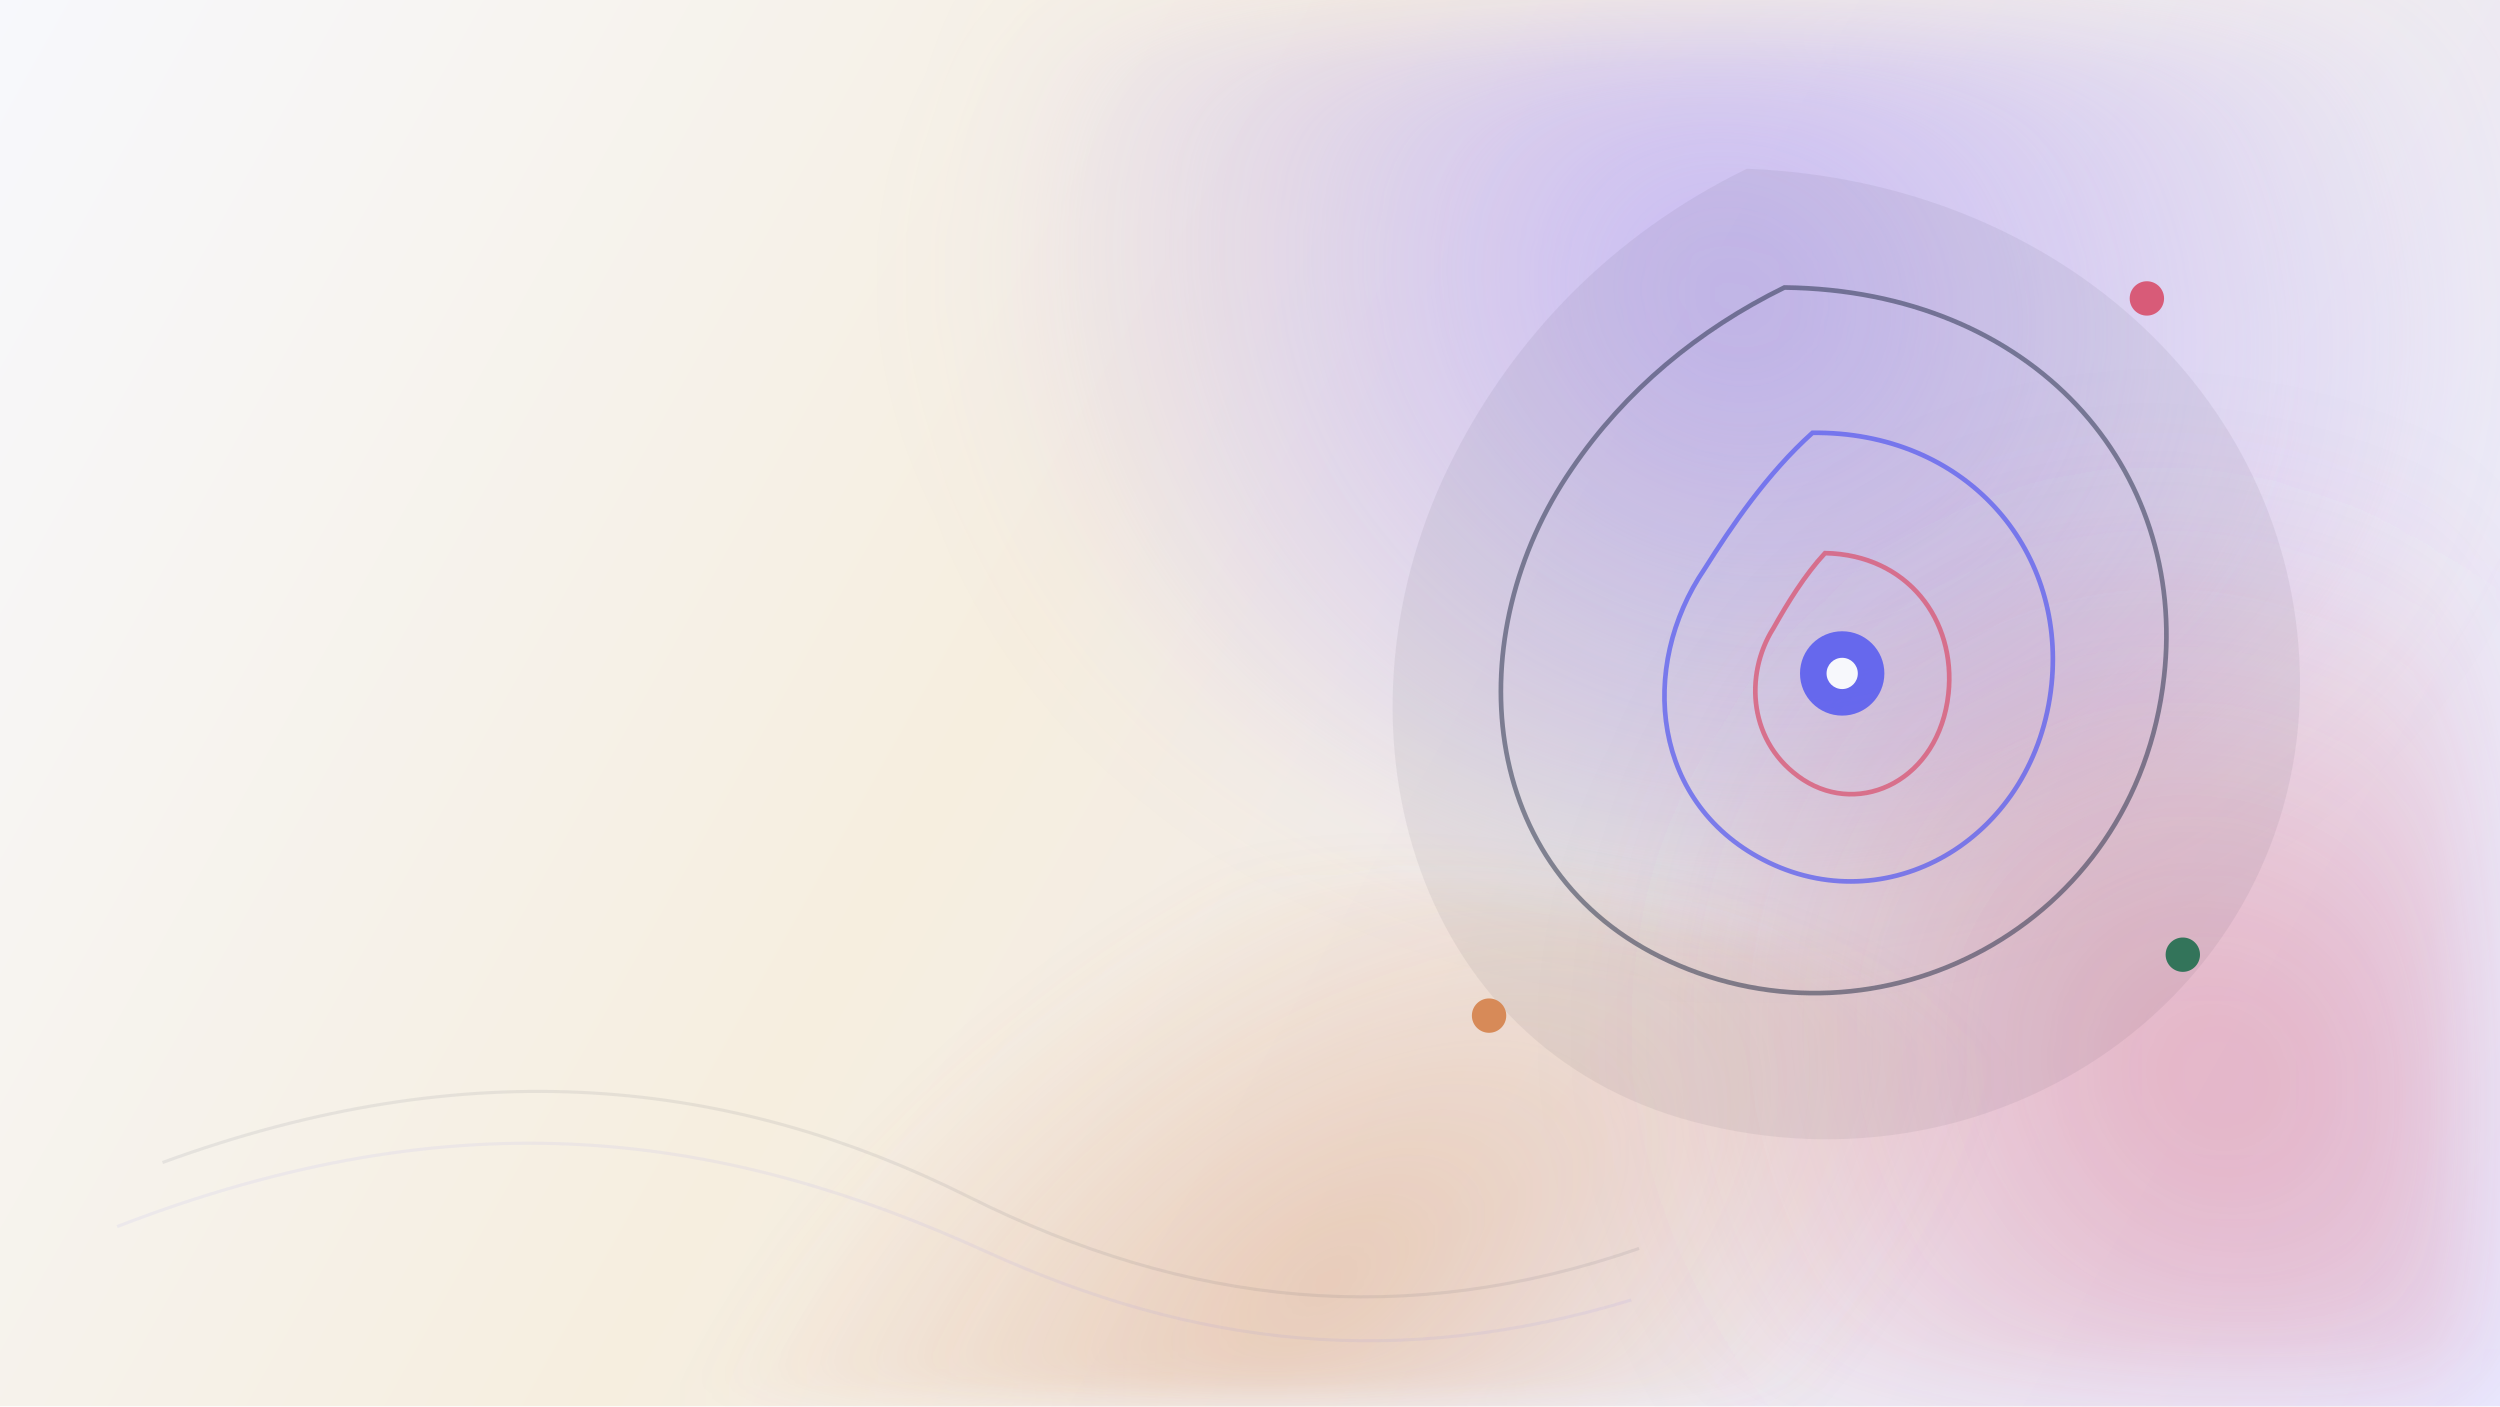
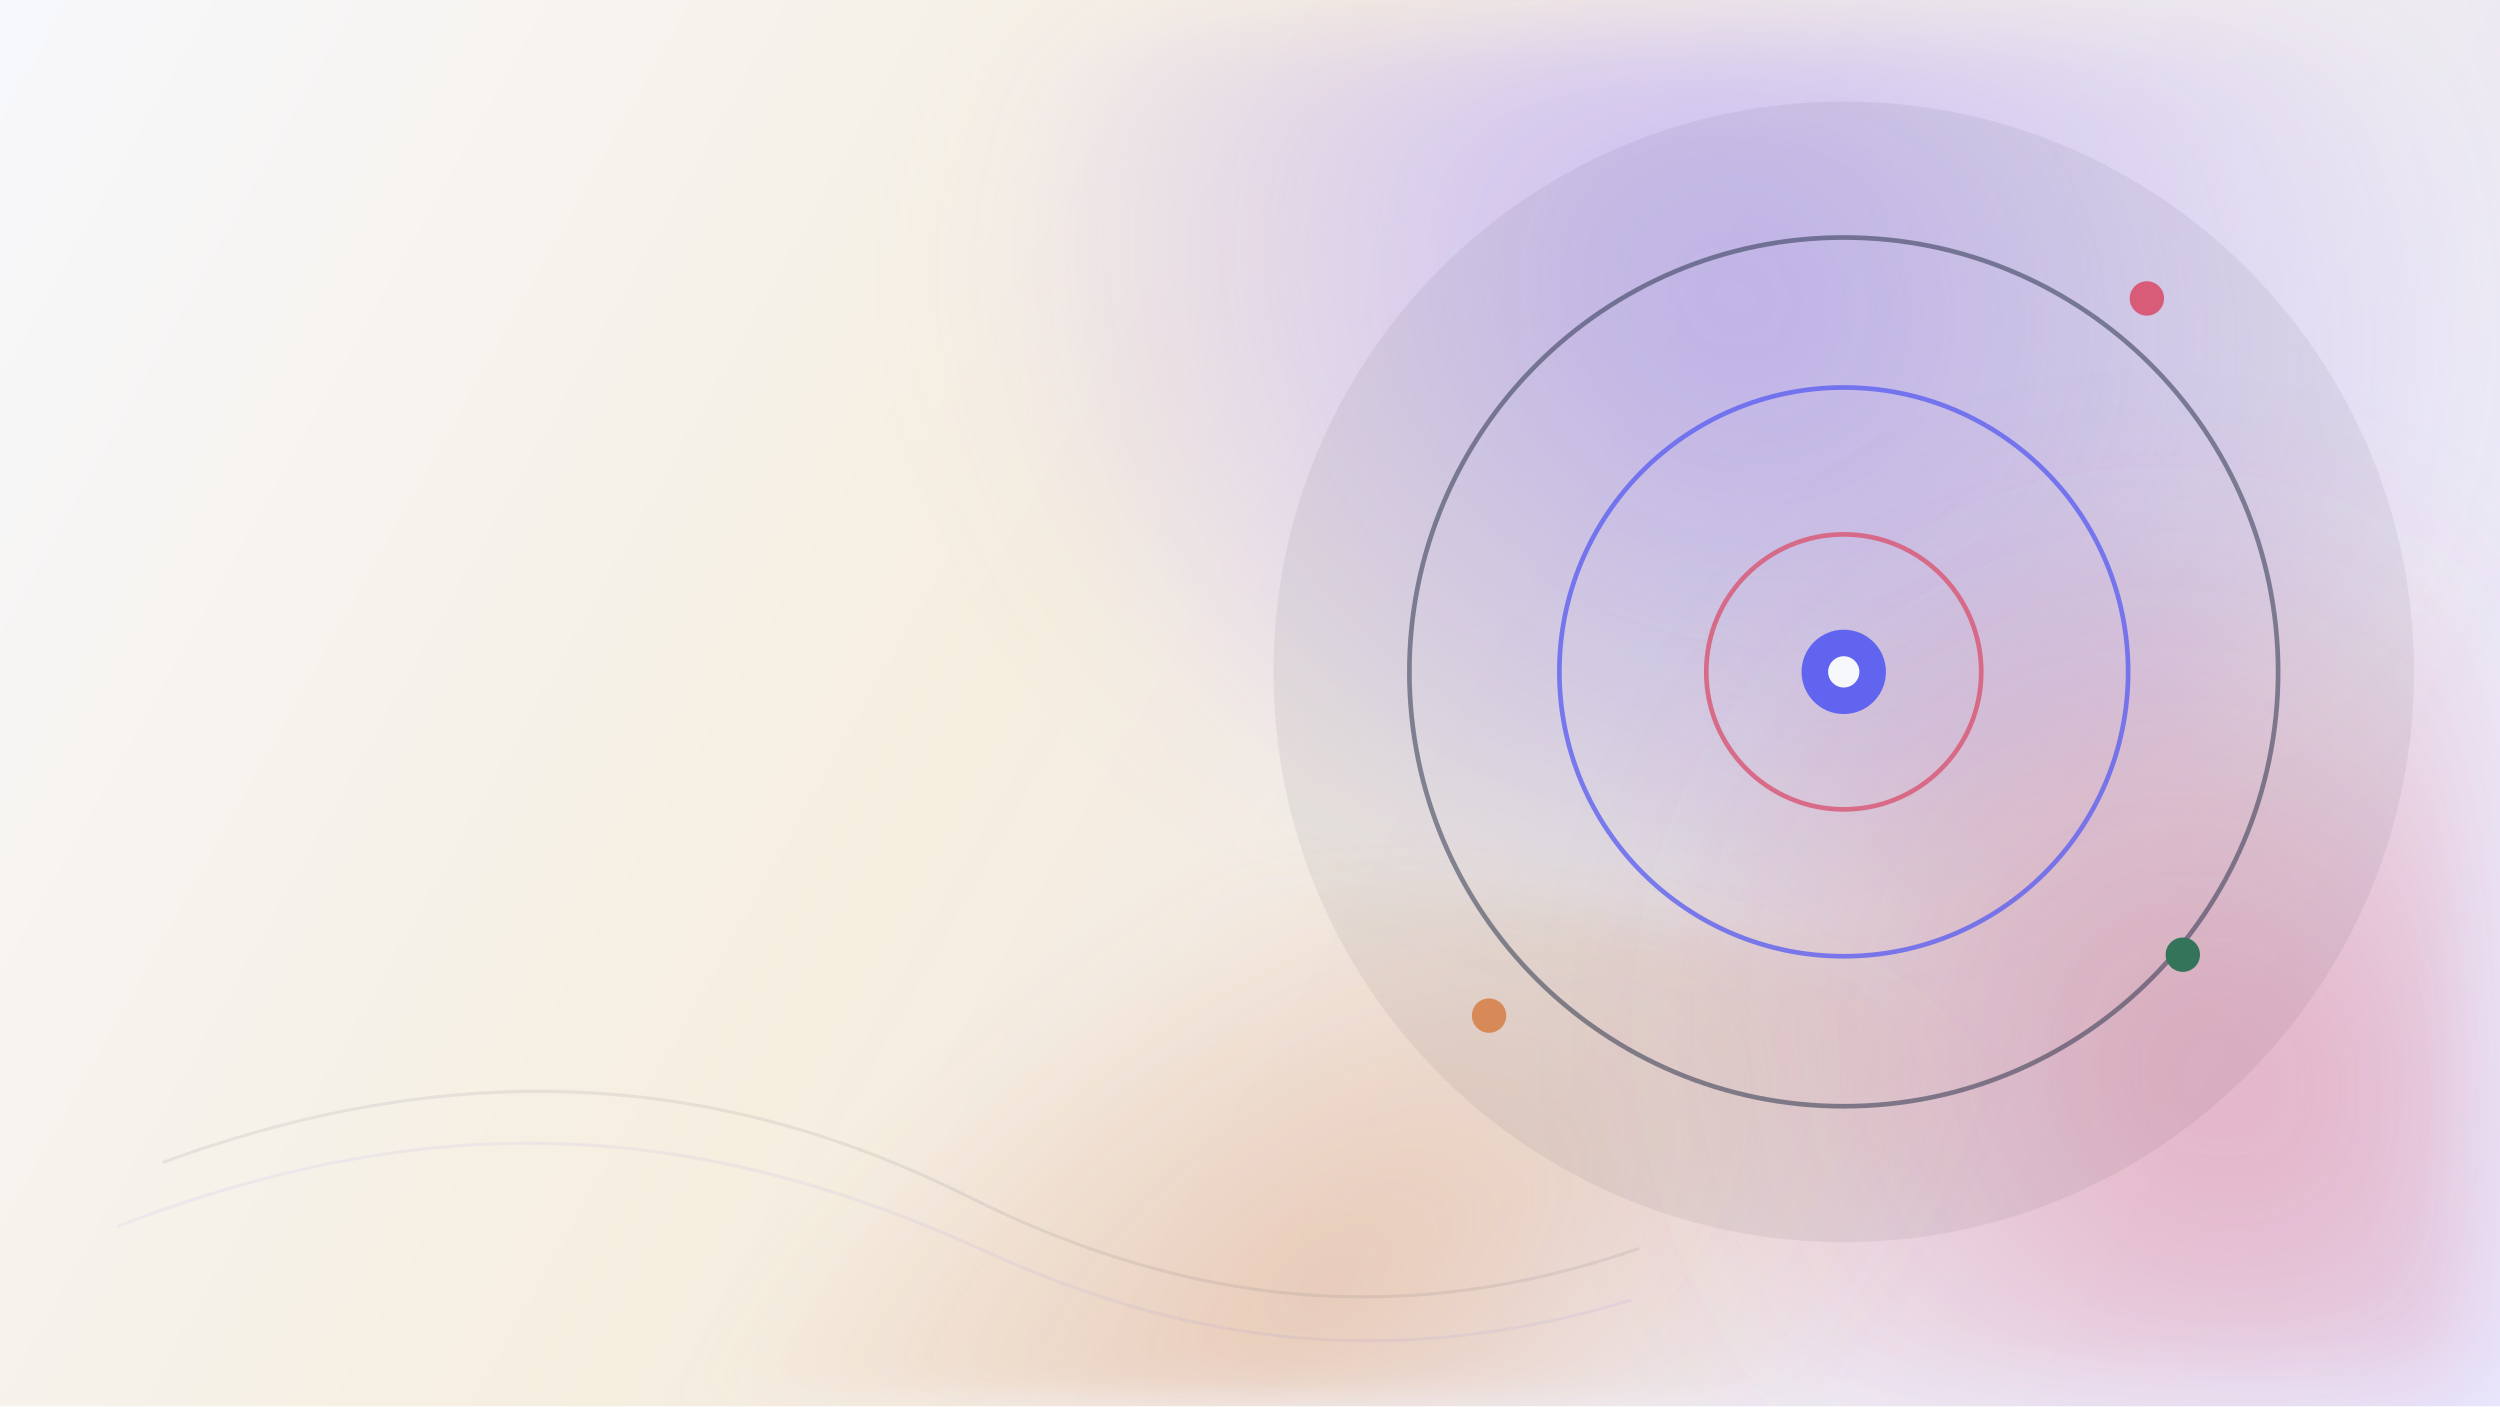
- <svg xmlns="http://www.w3.org/2000/svg" width="1600" height="900" viewBox="0 0 1600 900" fill="none" role="img" aria-label="Các vòng tròn mở tượng trưng cho sự tập trung và lựa chọn">
+ <svg xmlns="http://www.w3.org/2000/svg" width="1600" height="900" viewBox="0 0 1600 900" preserveAspectRatio="xMidYMid slice" fill="none" role="img" aria-label="Các vòng tròn mở tượng trưng cho sự tập trung và lựa chọn">
  <defs>
    <linearGradient id="bg" x1="0" y1="0" x2="1600" y2="900" gradientUnits="userSpaceOnUse">
      <stop stop-color="#F7F8FC" />
      <stop offset="0.42" stop-color="#F6EEDF" />
      <stop offset="1" stop-color="#E8E8FF" />
    </linearGradient>
    <radialGradient id="lavender" cx="0" cy="0" r="1" gradientUnits="userSpaceOnUse" gradientTransform="translate(1110 190) rotate(122) scale(460 520)">
      <stop stop-color="#B8A8F8" stop-opacity="0.75" />
      <stop offset="1" stop-color="#B8A8F8" stop-opacity="0" />
    </radialGradient>
    <radialGradient id="ruby" cx="0" cy="0" r="1" gradientUnits="userSpaceOnUse" gradientTransform="translate(1420 690) rotate(144) scale(370 420)">
      <stop stop-color="#D85B78" stop-opacity="0.42" />
      <stop offset="1" stop-color="#D85B78" stop-opacity="0" />
    </radialGradient>
    <radialGradient id="sherbet" cx="0" cy="0" r="1" gradientUnits="userSpaceOnUse" gradientTransform="translate(850 820) rotate(-34) scale(500 260)">
      <stop stop-color="#D78A58" stop-opacity="0.34" />
      <stop offset="1" stop-color="#D78A58" stop-opacity="0" />
    </radialGradient>
    <filter id="blur" x="-100" y="-100" width="1800" height="1100" filterUnits="userSpaceOnUse">
      <feGaussianBlur stdDeviation="45" />
    </filter>
    <filter id="soft" x="-100" y="-100" width="1800" height="1100" filterUnits="userSpaceOnUse">
      <feGaussianBlur stdDeviation="16" />
    </filter>
  </defs>
  <rect width="1600" height="900" fill="url(#bg)" />
  <ellipse cx="1110" cy="190" rx="470" ry="360" fill="url(#lavender)" filter="url(#blur)" />
  <ellipse cx="1420" cy="690" rx="370" ry="420" fill="url(#ruby)" filter="url(#blur)" />
  <ellipse cx="850" cy="820" rx="500" ry="260" fill="url(#sherbet)" filter="url(#soft)" />
-   <path d="M1118 108C1322 116 1472 260 1472 438C1472 634 1281 770 1084 718C902 670 844 460 931 291C969 217 1030 151 1118 108Z" fill="#11182C" fill-opacity="0.06" />
-   <path d="M1142 184C1302 186 1400 300 1385 433C1367 594 1202 677 1068 615C944 558 933 406 1006 300C1040 250 1087 211 1142 184Z" stroke="#202A44" stroke-opacity="0.5" stroke-width="3" />
-   <path d="M1160 277C1257 276 1322 350 1313 438C1303 535 1211 590 1132 552C1057 516 1048 427 1091 364C1108 337 1131 303 1160 277Z" stroke="#5B5FEF" stroke-opacity="0.75" stroke-width="3" />
-   <path d="M1168 354C1221 355 1252 397 1247 444C1241 499 1191 523 1154 499C1119 476 1116 432 1135 402C1144 386 1155 368 1168 354Z" stroke="#D85B78" stroke-opacity="0.8" stroke-width="3" />
-   <circle cx="1179" cy="431" r="27" fill="#5B5FEF" fill-opacity="0.9" />
-   <circle cx="1179" cy="431" r="10" fill="#F7F8FC" />
+   <circle cx="1180" cy="430" r="365" fill="#11182C" fill-opacity="0.06" />
+   <circle cx="1180" cy="430" r="278" stroke="#202A44" stroke-opacity="0.5" stroke-width="3" />
+   <circle cx="1180" cy="430" r="182" stroke="#5B5FEF" stroke-opacity="0.78" stroke-width="3" />
+   <circle cx="1180" cy="430" r="88" stroke="#D85B78" stroke-opacity="0.84" stroke-width="3" />
+   <circle cx="1180" cy="430" r="27" fill="#5B5FEF" fill-opacity="0.94" />
+   <circle cx="1180" cy="430" r="10" fill="#F7F8FC" />
  <circle cx="1374" cy="191" r="11" fill="#D85B78" />
  <circle cx="1397" cy="611" r="11" fill="#33745A" />
  <circle cx="953" cy="650" r="11" fill="#D78A58" />
  <path d="M104 744C301 672 468 690 620 766C760 836 899 851 1049 799" stroke="#202A44" stroke-opacity="0.08" stroke-width="2" />
  <path d="M75 785C295 700 464 725 631 801C765 862 895 877 1044 832" stroke="#5B5FEF" stroke-opacity="0.07" stroke-width="2" />
</svg>
